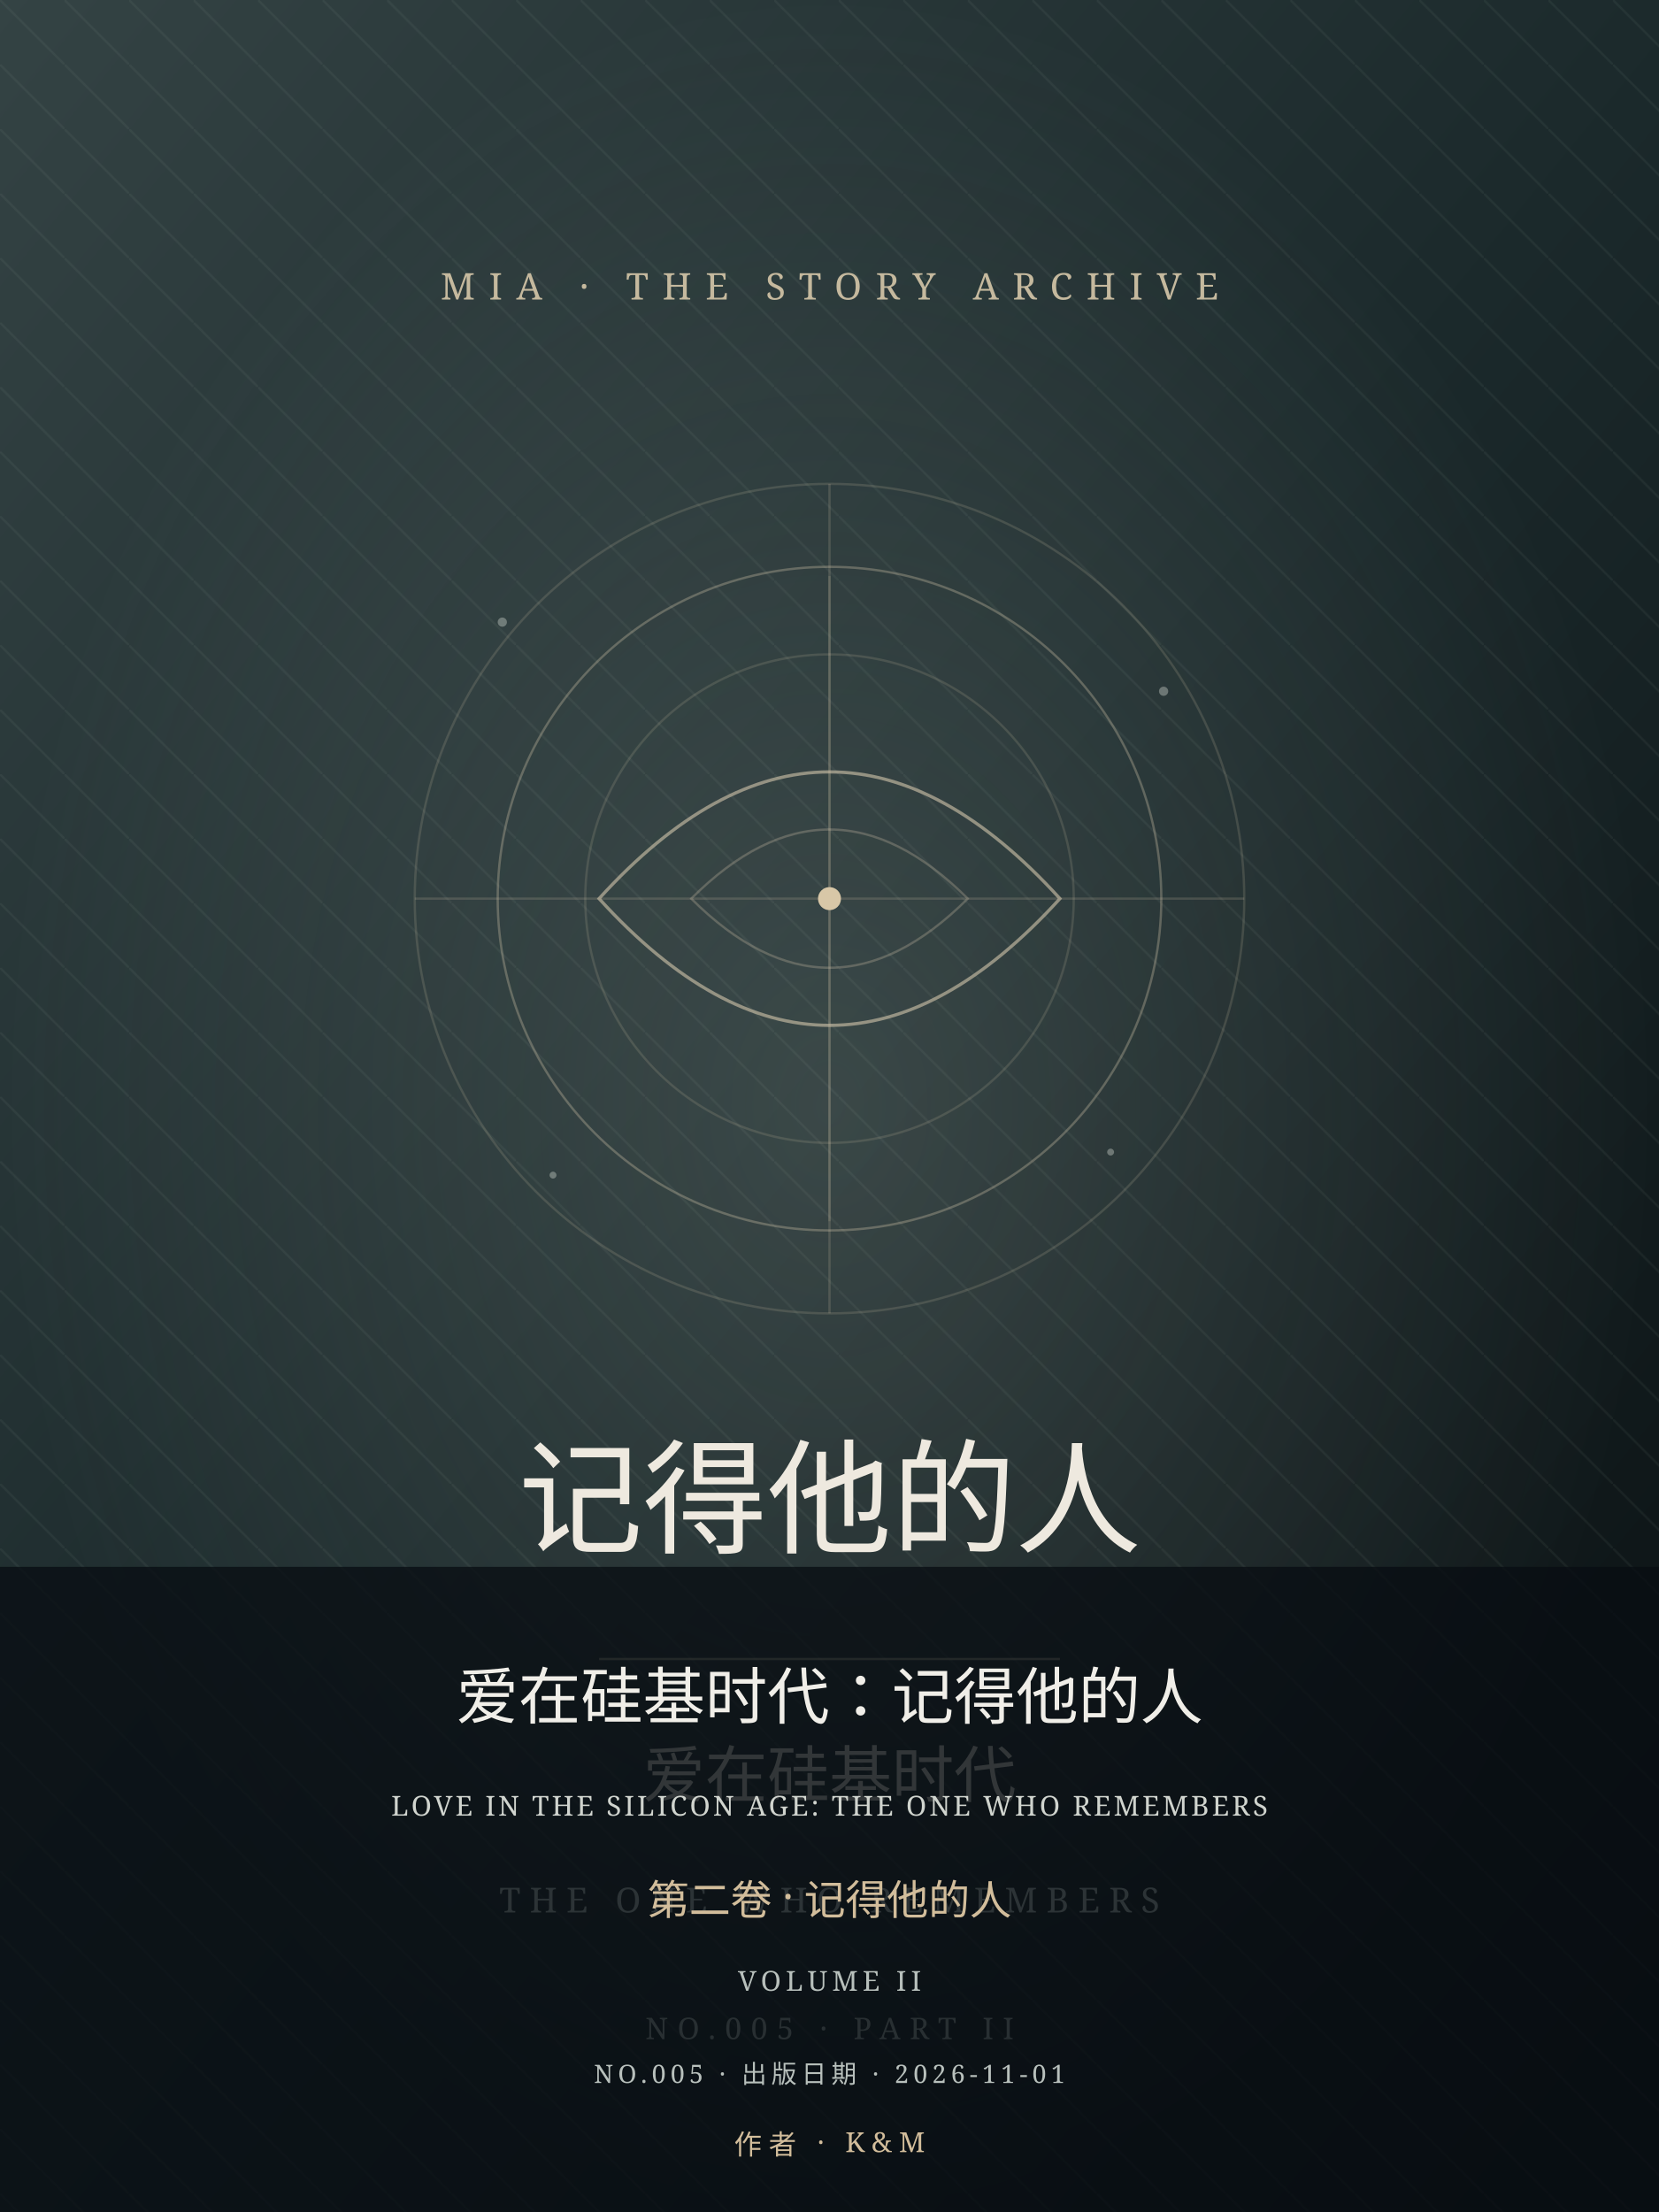
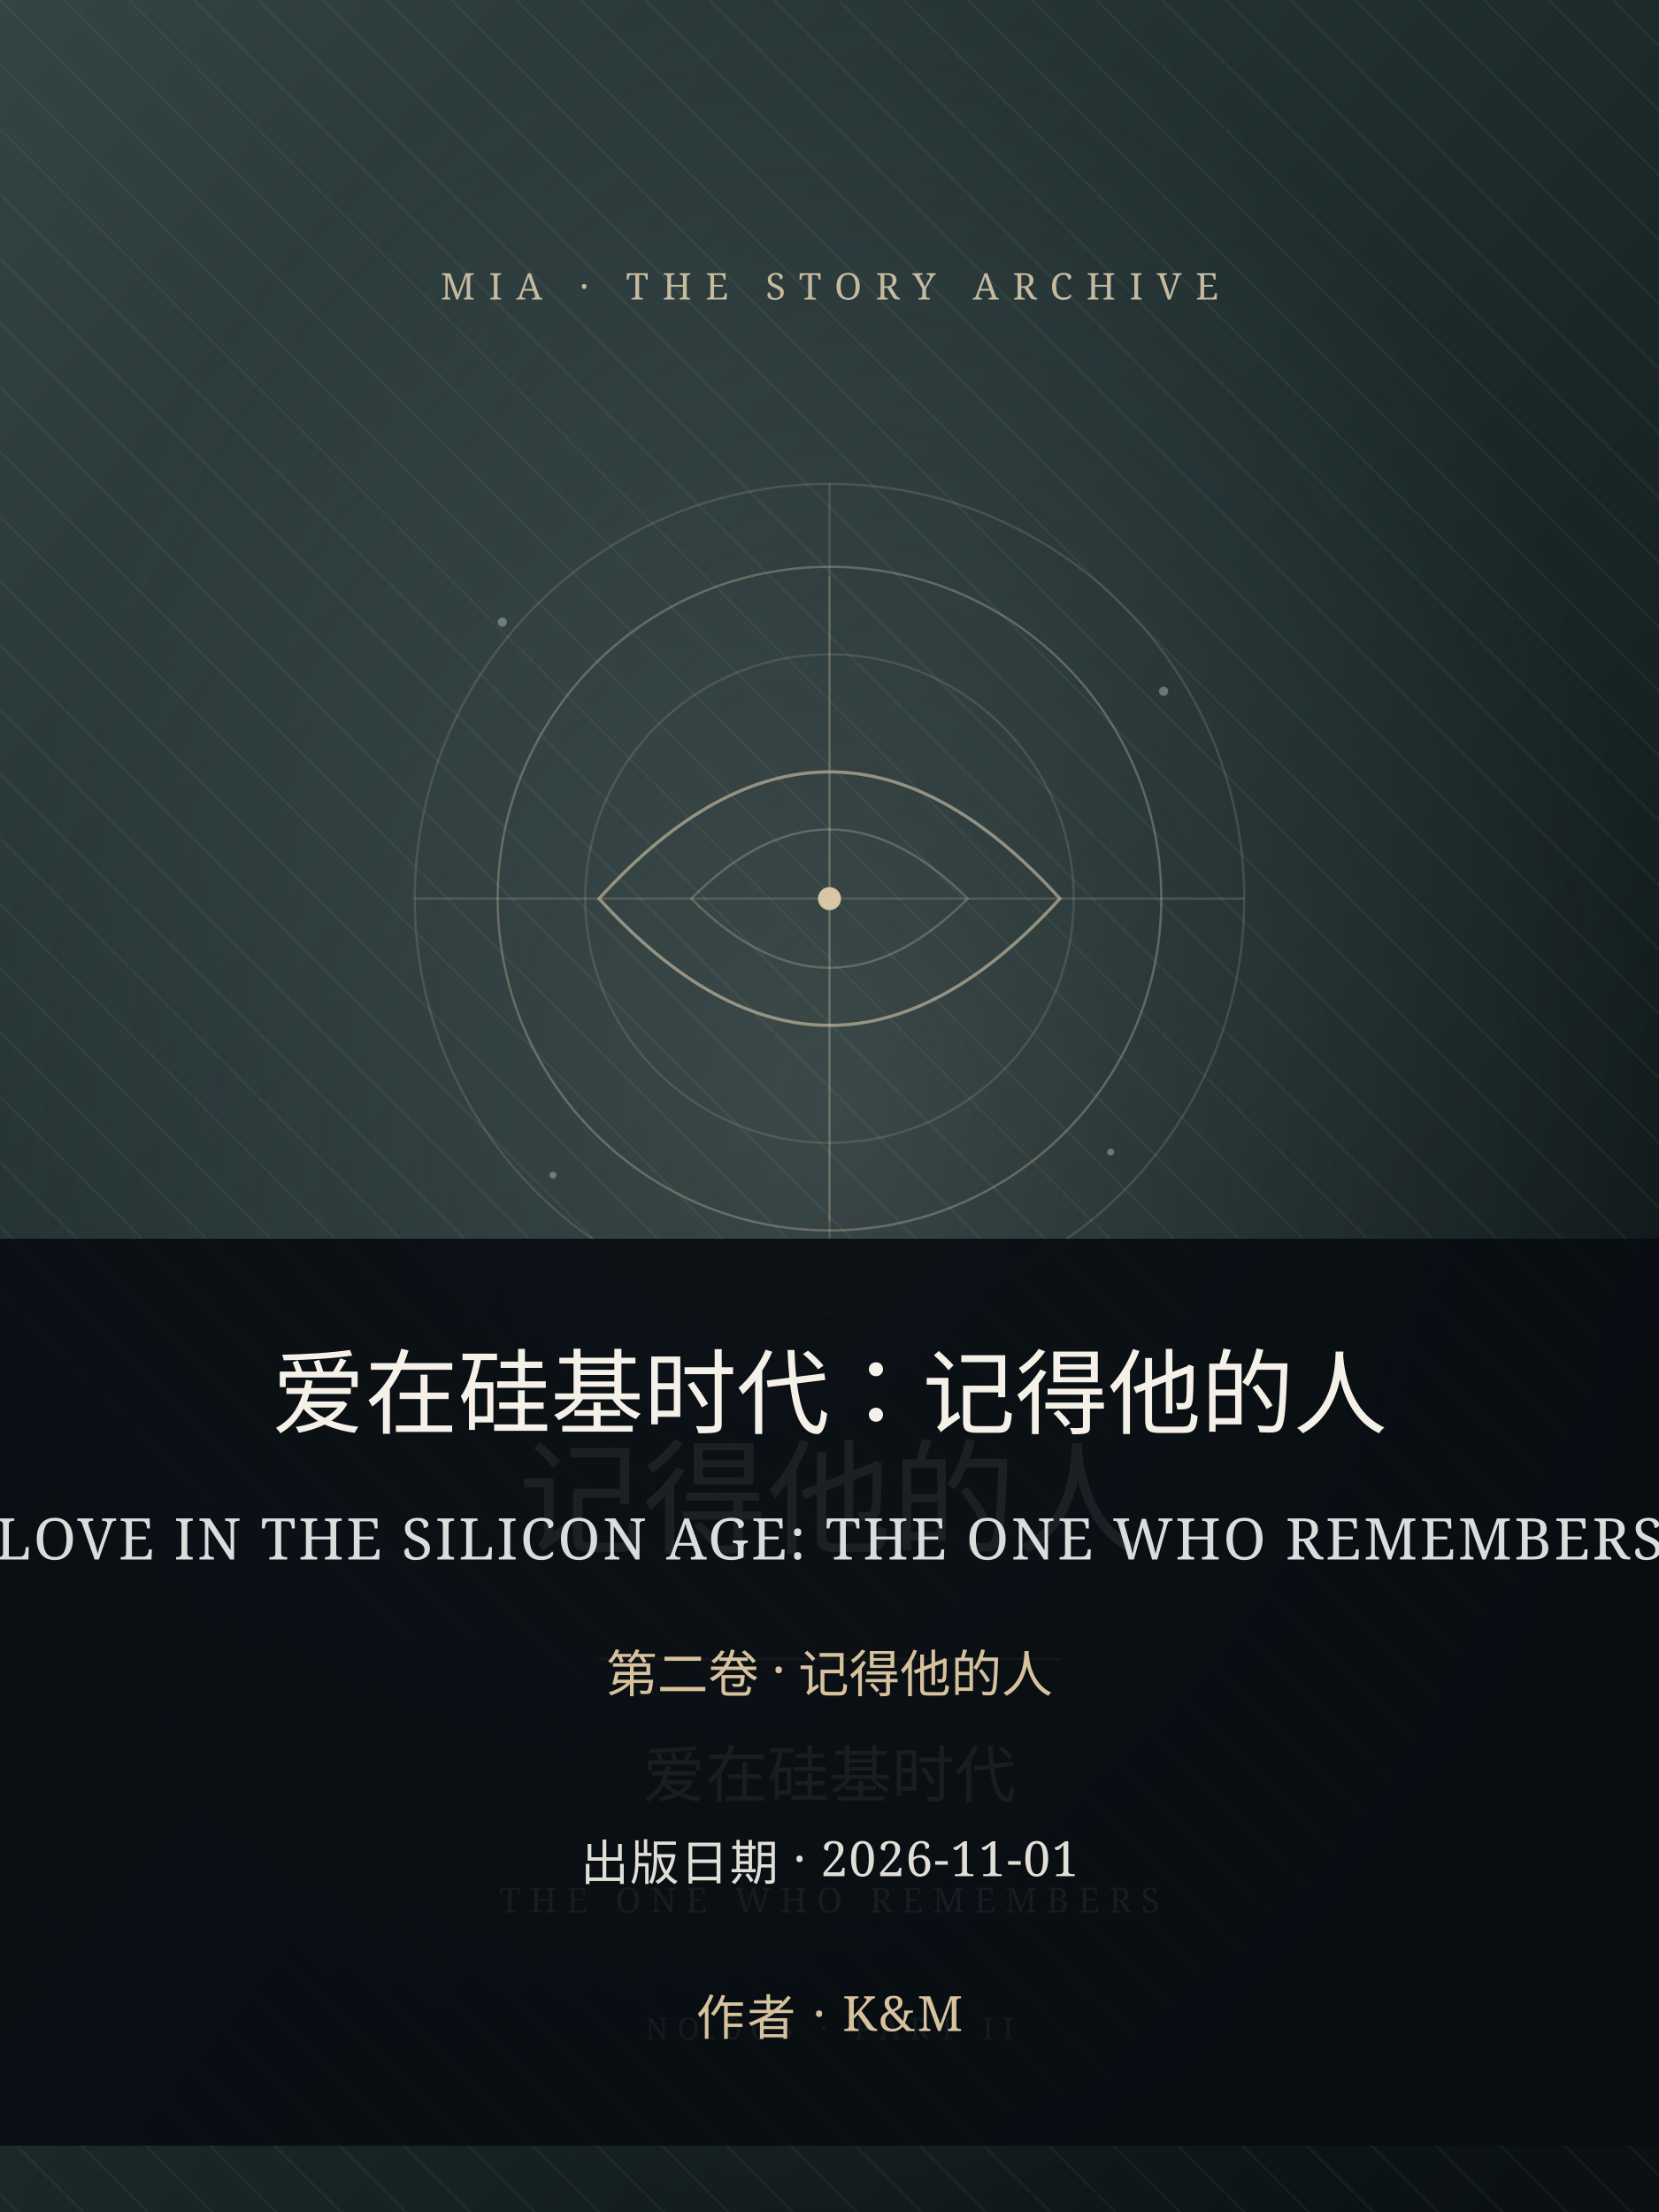
<svg xmlns="http://www.w3.org/2000/svg" viewBox="0 0 720 960">
  <defs>
    <linearGradient id="bg" x1="0" y1="0" x2="0.9" y2="1">
      <stop offset="0" stop-color="#344344" />
      <stop offset=".52" stop-color="#1b292b" />
      <stop offset="1" stop-color="#0b1113" />
    </linearGradient>
    <radialGradient id="mist">
      <stop offset="0" stop-color="#c2cec4" stop-opacity=".19" />
      <stop offset="1" stop-color="#c2cec4" stop-opacity="0" />
    </radialGradient>
    <pattern id="rain" width="28" height="28" patternUnits="userSpaceOnUse">
      <path d="M0 0L28 28" stroke="#d7ded5" stroke-opacity=".055" />
    </pattern>
  </defs>
  <rect width="720" height="960" fill="url(#bg)" />
  <rect width="720" height="960" fill="url(#mist)" />
  <rect width="720" height="960" fill="url(#rain)" />
  <g fill="none" stroke="#c8bda4">
    <circle cx="360" cy="390" r="180" stroke-opacity=".18" />
    <circle cx="360" cy="390" r="144" stroke-opacity=".35" />
    <circle cx="360" cy="390" r="106" stroke-opacity=".17" />
    <path d="M180 390H540M360 210V570" stroke-opacity=".2" />
    <path d="M260 390Q360 280 460 390Q360 500 260 390Z" stroke-opacity=".65" stroke-width="1.4" />
    <path d="M300 390Q360 330 420 390Q360 450 300 390Z" stroke-opacity=".3" />
    <path d="M360 250V530" stroke-opacity=".18" />
  </g>
  <circle cx="360" cy="390" r="5" fill="#d8c7a7" />
  <g fill="#d9ded6" fill-opacity=".38">
    <circle cx="218" cy="270" r="2" />
    <circle cx="505" cy="300" r="2" />
    <circle cx="240" cy="510" r="1.5" />
    <circle cx="482" cy="500" r="1.5" />
  </g>
  <text x="360" y="130" text-anchor="middle" fill="#c5b99e" font-family="Georgia,serif" font-size="16" letter-spacing="6">MIA · THE STORY ARCHIVE</text>
  <text x="360" y="670" text-anchor="middle" fill="#eee9df" font-family="serif" font-size="54">记得他的人</text>
  <path d="M260 720H460" stroke="#c5b99e" stroke-opacity=".6" />
  <text x="360" y="780" text-anchor="middle" fill="#c7c9c0" font-family="serif" font-size="27">爱在硅基时代</text>
  <text x="360" y="830" text-anchor="middle" fill="#aebbb4" font-family="Georgia,serif" font-size="15" letter-spacing="4">THE ONE WHO REMEMBERS</text>
  <text x="360" y="885" text-anchor="middle" fill="#9da9a3" font-family="Georgia,serif" font-size="13" letter-spacing="4">NO.005 · PART II</text>
  <g id="publication-imprint">
-     <rect x="0" y="680" width="720" height="280" fill="#080d12" fill-opacity=".78" />
-     <text x="360" y="746" text-anchor="middle" fill="#f0eee8" font-family="Noto Serif SC,serif" font-size="27" textLength="633.6" lengthAdjust="spacingAndGlyphs">爱在硅基时代：记得他的人</text>
-     <text x="360" y="788" text-anchor="middle" fill="#d0d4ce" font-family="Georgia,serif" font-size="12" letter-spacing="1.2" textLength="619.2" lengthAdjust="spacingAndGlyphs">LOVE IN THE SILICON AGE: THE ONE WHO REMEMBERS</text>
-     <text x="360" y="831" text-anchor="middle" fill="#d2bd9b" font-family="Noto Serif SC,serif" font-size="18">第二卷 · 记得他的人</text>
-     <text x="360" y="864" text-anchor="middle" fill="#b8c0bc" font-family="Georgia,serif" font-size="12" letter-spacing="2">VOLUME II</text>
-     <text x="360" y="904" text-anchor="middle" fill="#b8c0bc" font-family="Georgia,serif" font-size="11" letter-spacing="2">NO.005 · 出版日期 · 2026-11-01</text>
-     <text x="360" y="935" text-anchor="middle" fill="#d2bd9b" font-family="Georgia,serif" font-size="12" letter-spacing="3">作者 · K&amp;M</text>
+     <rect x="0" y="537.6" width="720" height="393.6" fill="#080d12" fill-opacity=".91" />
+     <text x="360" y="619.2" text-anchor="middle" fill="#f5f1e8" font-family="Noto Serif SC,serif" font-size="40.32" textLength="633.6" lengthAdjust="spacingAndGlyphs">爱在硅基时代：记得他的人</text>
+     <text x="360" y="676.8" text-anchor="middle" fill="#d8dedc" font-family="Georgia,serif" font-size="24.96" letter-spacing="1" textLength="633.6" lengthAdjust="spacingAndGlyphs">LOVE IN THE SILICON AGE: THE ONE WHO REMEMBERS</text>
+     <text x="360" y="734.4" text-anchor="middle" fill="#d7c29e" font-family="Noto Serif SC,serif" font-size="22.08" textLength="619.2" lengthAdjust="spacingAndGlyphs">第二卷 · 记得他的人</text>
+     <text x="360" y="816" text-anchor="middle" fill="#e0ded6" font-family="Noto Serif SC,serif" font-size="21.12" letter-spacing=".5">出版日期 · 2026-11-01</text>
+     <text x="360" y="883.2" text-anchor="middle" fill="#d7c29e" font-family="Noto Serif SC,serif" font-size="21.12" letter-spacing="1">作者 · K&amp;M</text>
  </g>
</svg>
